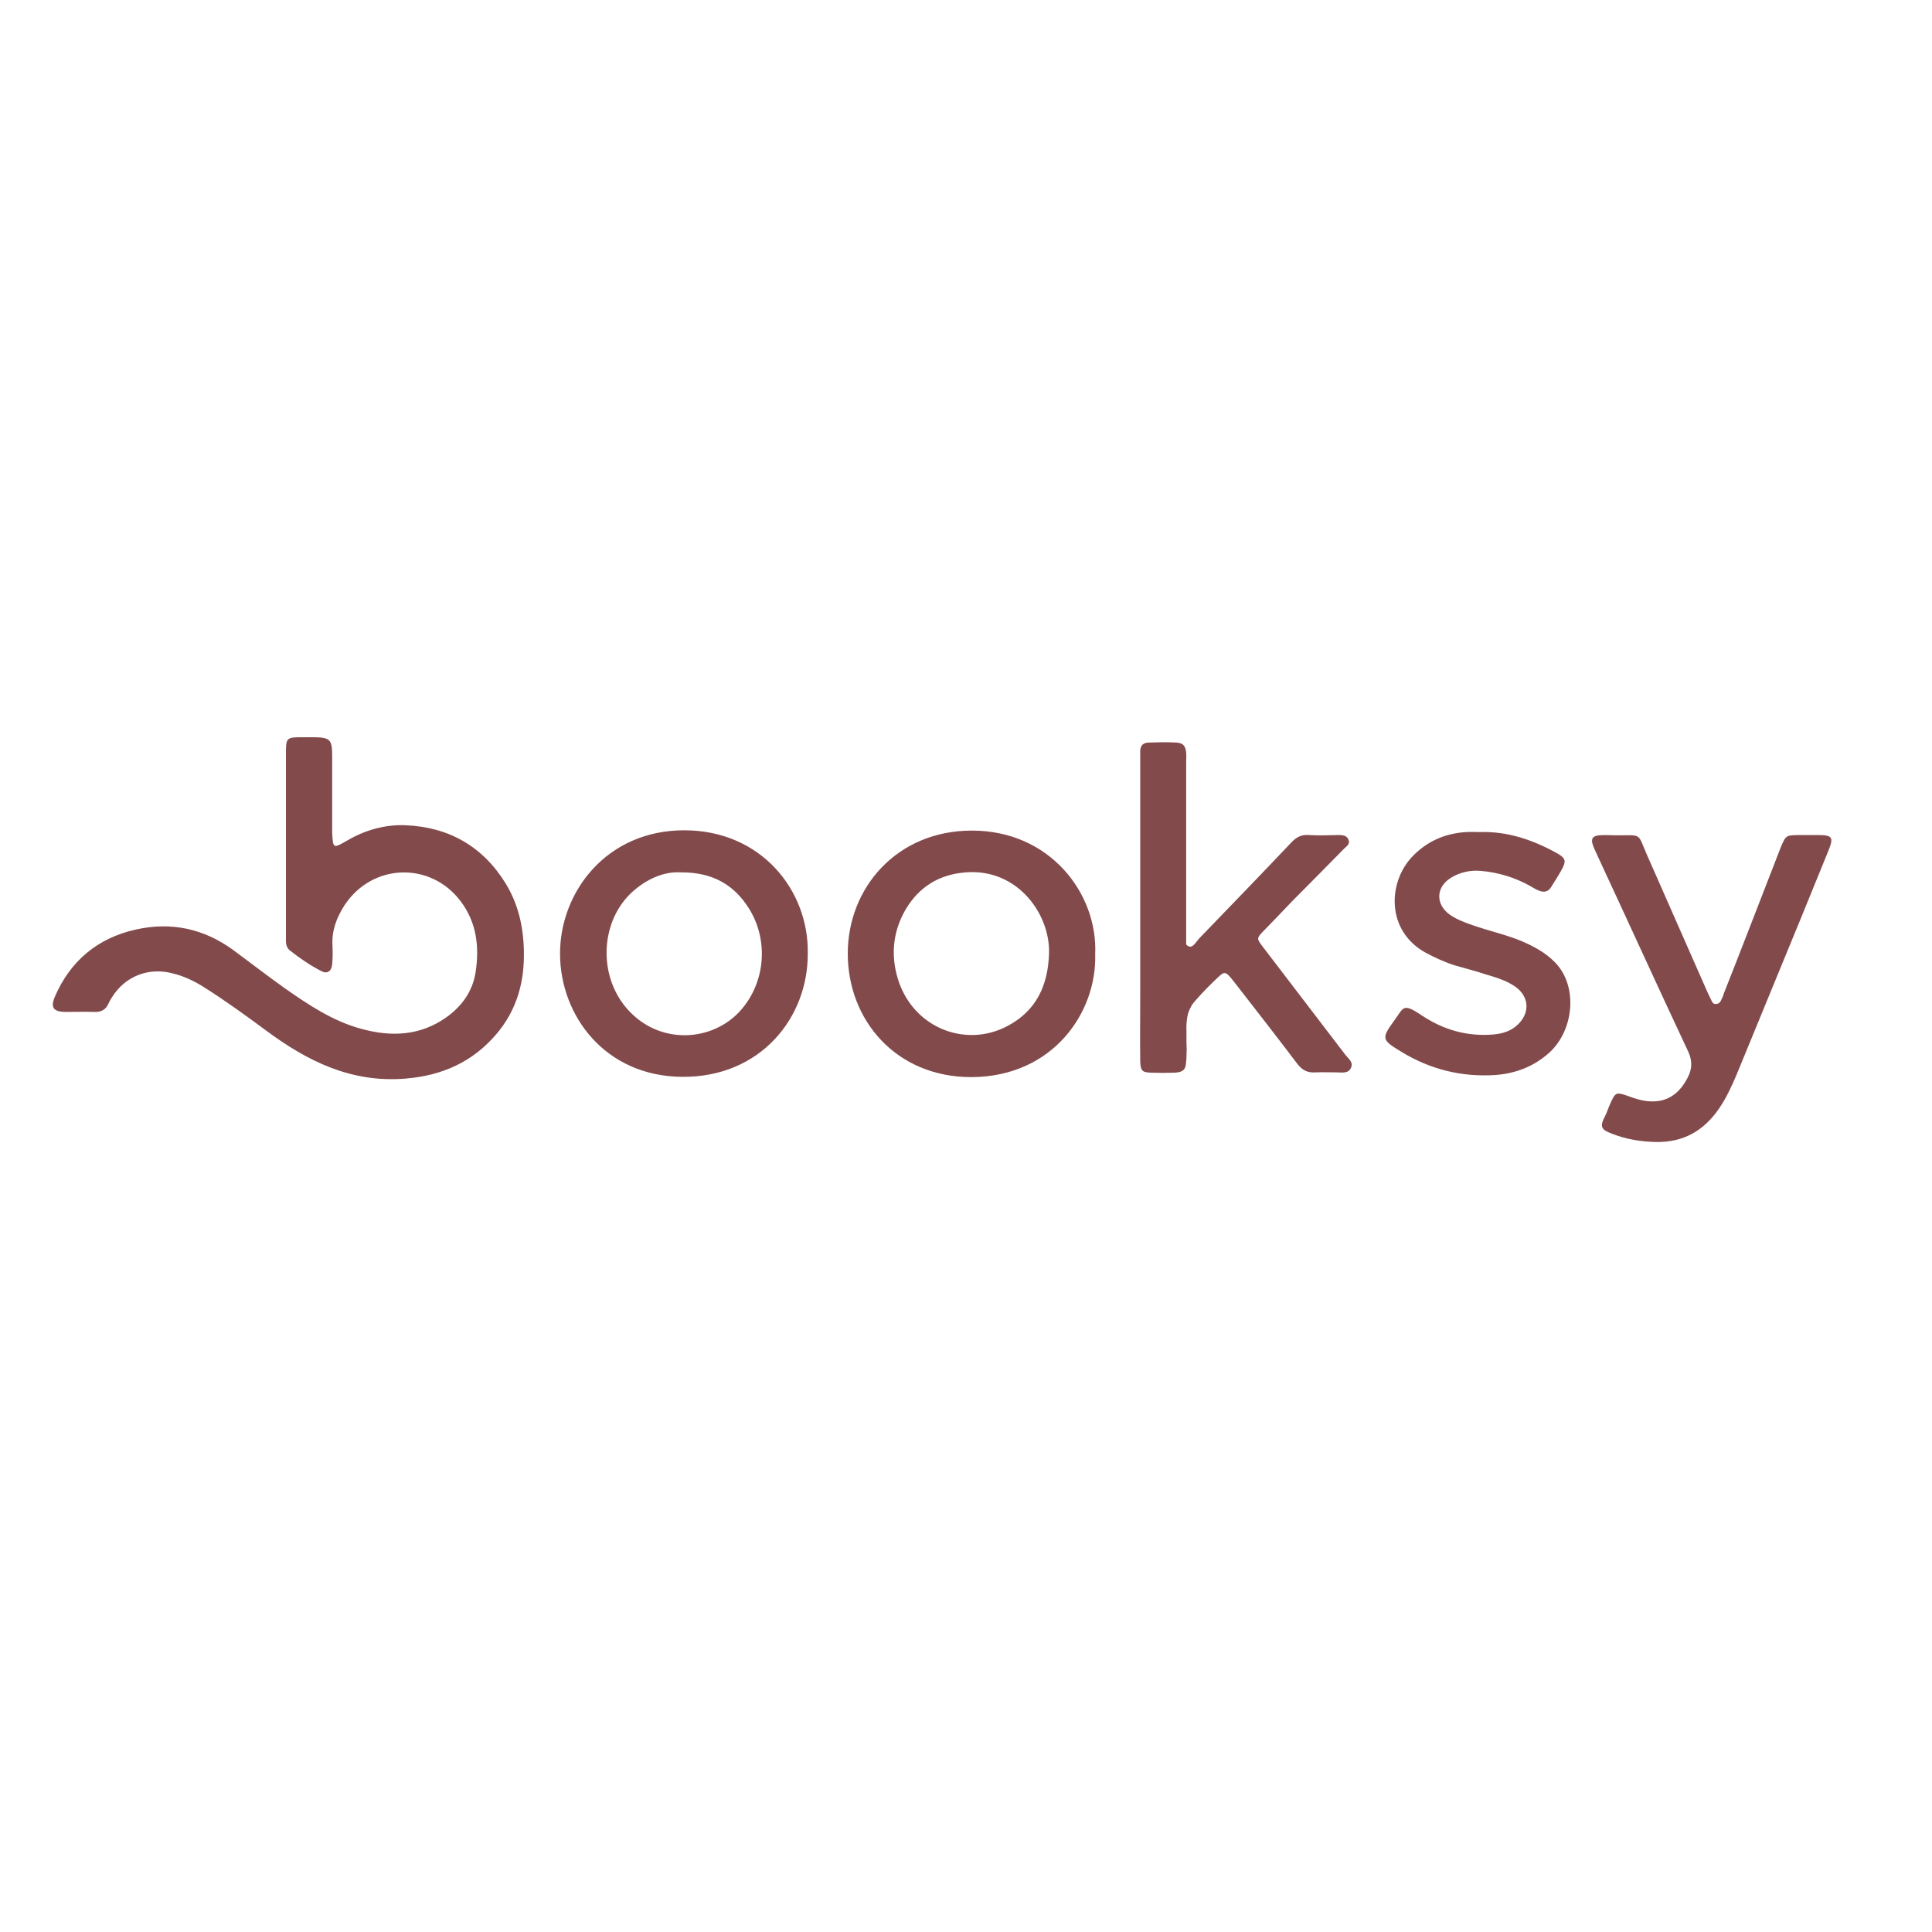
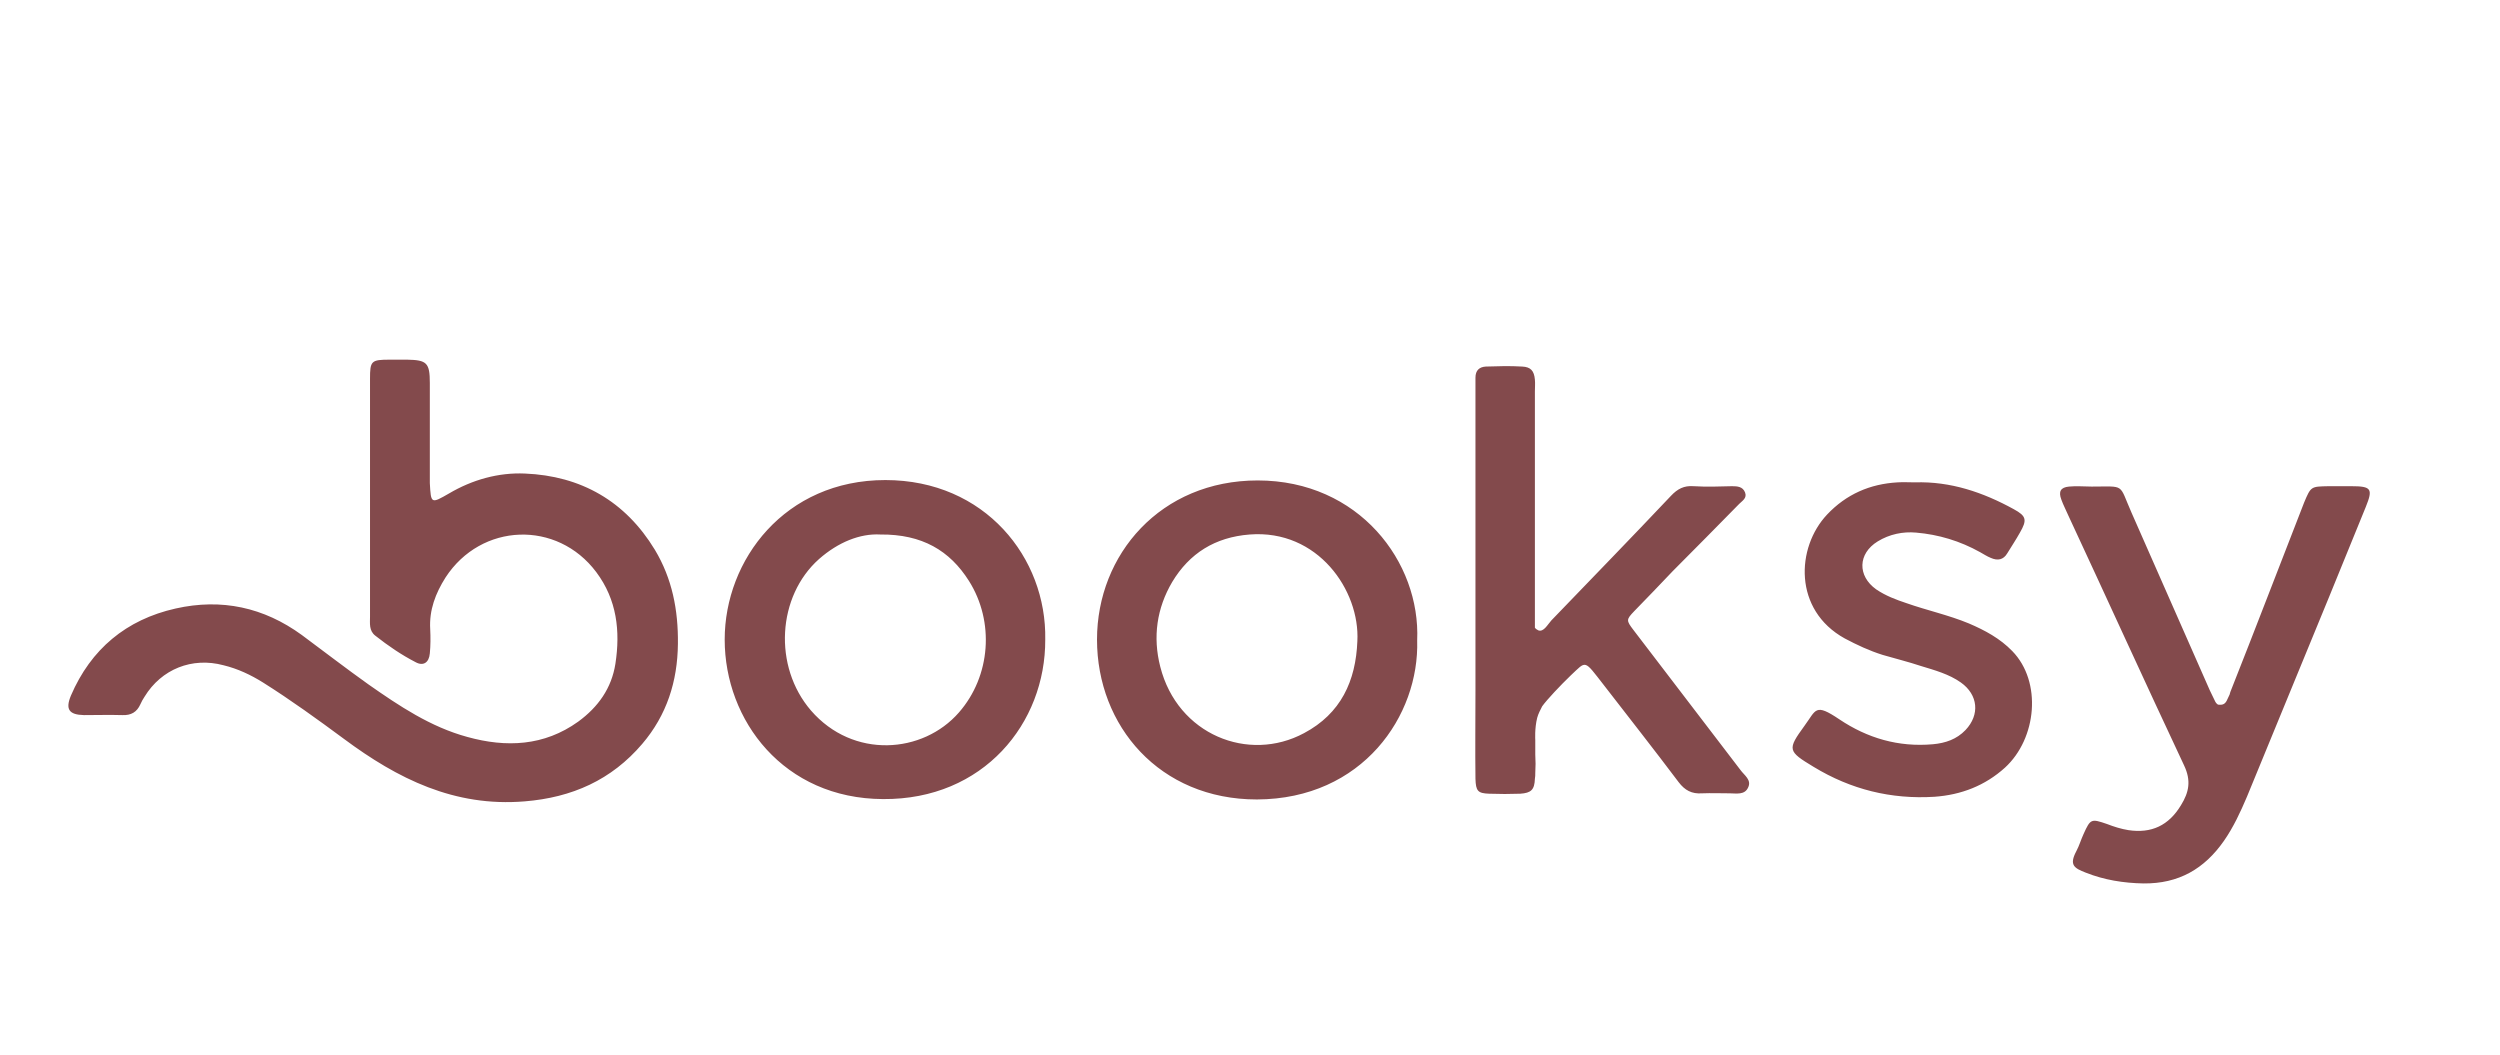
- <svg xmlns="http://www.w3.org/2000/svg" version="1.1" id="layer" x="0px" y="0px" viewBox="0 0 652 652" style="enable-background:new 0 0 652 652;" xml:space="preserve">
+ <svg xmlns="http://www.w3.org/2000/svg" version="1.1" id="layer" x="0px" y="0px" viewBox="0 155 652 275" style="enable-background:new 0 0 652 652;" xml:space="preserve">
  <style type="text/css">
	.st0{fill:#834a4c;}
</style>
  <path id="Shape" class="st0" d="M607.3,281.8c2,0,3.9,0,5.9,0c5.3,0,5.7,0.7,3.8,5.4c-3.2,7.8-6.3,15.5-9.5,23.3  c-7.2,17.4-14.3,34.9-21.5,52.3c-1.7,4-3.5,7.9-6,11.5c-5.1,7.3-11.8,11.2-21,11.1c-5.2-0.1-10.2-0.9-15-2.8c-3.1-1.2-4.4-2-2.5-5.6  c0.8-1.5,1.2-3,1.9-4.5c1.8-4,2-4,6.1-2.6c1.8,0.7,3.7,1.3,5.6,1.6c6,0.9,10.5-1.2,13.7-6.5c2.1-3.4,2.7-6.4,0.8-10.4  c-10.2-21.7-20.1-43.5-30.2-65.2c-0.6-1.4-1.3-2.7-1.8-4.1c-0.8-2.1-0.2-3.2,2-3.4c1.9-0.2,3.9,0,5.9,0c8.9,0,7-0.9,10.4,6.8  c6.8,15.4,13.6,30.9,20.4,46.3l1.4,2.9c0,0,0.4,0.9,1,0.9c0.6,0,1.4,0.1,2-1c0.2-0.4,0.5-1.1,0.8-1.7c0.1-0.3,0.1-0.5,0.2-0.7  c6.5-16.4,12.8-32.9,19.2-49.3C602.7,281.8,602.7,281.9,607.3,281.8z M497.2,312.3c5.4,1.9,11,3.1,16.3,5.3  c4.2,1.8,8.1,3.9,11.3,7.2c7.8,8,6.4,22.8-1.9,30.4c-5.2,4.7-11.4,7.1-18.4,7.6c-11.3,0.7-21.8-1.9-31.5-7.8  c-6.8-4.1-6.9-4.5-2.4-10.7c3.1-4.2,2.7-6,9.1-1.7c7.3,4.9,15.4,7.3,24.4,6.5c3.3-0.3,6.2-1.3,8.5-3.7c3.8-4,3.3-9.2-1.2-12.4  c-3.1-2.2-6.8-3.2-10.4-4.3c-3.3-1.1-6.6-1.9-10-2.9c-3.5-1.1-6.7-2.6-9.9-4.3c-13.4-7.4-12.7-23.7-4.6-32.3c5-5.3,11.2-8,18.4-8.4  c1.5-0.1,3,0,4.5,0c9.3-0.3,17.8,2.6,25.8,7c3.3,1.8,3.5,2.8,1.6,6.1c-1,1.8-2.2,3.6-3.3,5.4c-1,1.7-2.5,2-4.3,1.2  c-1-0.4-1.9-1-2.8-1.5c-5.2-2.9-10.8-4.6-16.7-5.1c-3.4-0.3-6.9,0.4-10,2.3c-5.2,3.2-5.3,9-0.4,12.5  C491.8,310.4,494.5,311.4,497.2,312.3z M426.2,314.4c-2.1,2.2-2.1,2.4-0.2,4.9c9.3,12.2,18.6,24.3,27.9,36.5c1,1.4,3,2.6,2,4.6  c-0.9,2-3.1,1.5-4.8,1.5c-2.4,0-4.8-0.1-7.2,0c-2.7,0.2-4.5-0.8-6.1-2.9c-6.4-8.5-13-16.9-19.5-25.3c-5.3-6.8-4.5-6.4-8.6-2.6  c-2.8,2.7-6.2,6.3-7.5,8.1c-0.5,1-1,1.9-1.3,3c-0.7,2.8-0.5,5.8-0.5,5.8v3.8c0.1,1.6,0.1,3.2,0,4.8c0,0.5,0,1-0.1,1.5  c-0.1,2.9-1,3.7-3.8,3.9c-2.7,0.1-5.4,0.1-8.1,0c-3-0.1-3.5-0.7-3.6-3.9c-0.1-7.6,0-15.3,0-22.9c0-9.7,0-19.5,0-29.2  c0-16.3,0-32.6,0-48.9c0-1.2,0-2.4,0-3.6c0-1.9,1-2.8,2.7-2.9c3.2-0.1,6.3-0.2,9.5,0c2.2,0.1,3.1,1.1,3.3,3.4c0.1,1,0,2.1,0,3.1  c0,19.3,0,38.6,0,57.9v3.7c0.2,0.3,0.5,0.5,0.9,0.7c1.4,0.5,2.4-1.5,3.4-2.6c10.4-10.8,20.9-21.6,31.2-32.5c1.7-1.8,3.4-2.7,5.9-2.5  c3.3,0.2,6.6,0.1,10,0c1.4,0,2.8,0.1,3.4,1.6c0.6,1.5-0.7,2.2-1.5,3c-5.8,5.9-11.6,11.8-17.4,17.6  C432.9,307.5,429.6,310.9,426.2,314.4z M286.1,321.8c0-22.2,16.6-41.5,41.9-41.5c26.4,0,42.5,21.3,41.6,41.7  c0.6,19.6-14.2,41.4-41.8,41.5C302.4,363.5,286.1,344.3,286.1,321.8z M354,322.2c0.7-13.2-10.3-29.2-28.1-27.8  c-9,0.7-15.7,4.9-20.2,12.4c-4,6.8-5.1,14.3-3.1,22.1c4.5,17.7,23,25.1,37.5,17.3C349.7,341.1,353.6,332.6,354,322.2z M189,321.8  c0-20.8,15.7-41.6,41.9-41.6c26,0,42.1,20.3,41.7,41.6c0.1,21.8-16.1,41.8-42.3,41.6C204.4,363.3,189,342.9,189,321.8z M250.1,340.8  c8.3-9.5,9.3-23.7,2.6-34.3c-5-7.9-12.2-12.2-23.1-12.1c-5.3-0.3-11,2-16,6.4c-10.9,9.7-12,28-2.1,39.5  C222.5,353,240.7,351.6,250.1,340.8z M117.1,283.7c6.1-3.6,12.9-5.5,19.8-5.2c14.6,0.6,26.2,7.2,33.9,19.9c4.5,7.5,6.1,15.7,6,24.5  c-0.1,9.8-2.9,18.6-9.3,26.1c-8,9.4-18.3,14-30.7,15c-18.3,1.5-33.1-5.9-47.1-16.3c-6.9-5.1-13.8-10.1-21.1-14.7  c-3.2-2-6.6-3.6-10.3-4.5c-8.2-2.2-16.2,1-20.6,8.2c-0.4,0.6-0.8,1.3-1.1,2c-0.9,2-2.4,2.9-4.7,2.8c-3.3-0.1-6.6,0-10,0  c-3.9-0.1-4.9-1.5-3.4-5.1c5.2-12.1,14.4-19.8,27.3-22.7c12-2.7,23-0.3,32.9,6.9c5.8,4.3,11.5,8.7,17.4,12.9  c8,5.6,16.2,11.1,25.8,13.7c10.1,2.8,20,2.4,28.9-4c5.2-3.8,8.7-8.7,9.7-15.1c1.3-8.5,0.4-16.7-5-23.9c-10.2-13.6-30-12.9-39.3,1.4  c-2.6,4.1-4.3,8.5-4,13.5c0.1,2.1,0.1,4.2-0.1,6.3c-0.2,2.4-1.7,3.4-3.7,2.3c-3.7-1.9-7.2-4.3-10.5-6.9c-1.7-1.3-1.4-3.2-1.4-5  c0-10.3,0-20.7,0-31c0-10.3,0-20.7,0-31c0-4.7,0.3-5,5.2-5c1.5,0,3,0,4.5,0c5.1,0.1,5.9,0.8,5.9,6.1c0,6.9,0,13.8,0,20.7  c0,1.8,0,3.6,0,5.4C112.4,286.4,112.4,286.4,117.1,283.7z" />
</svg>
